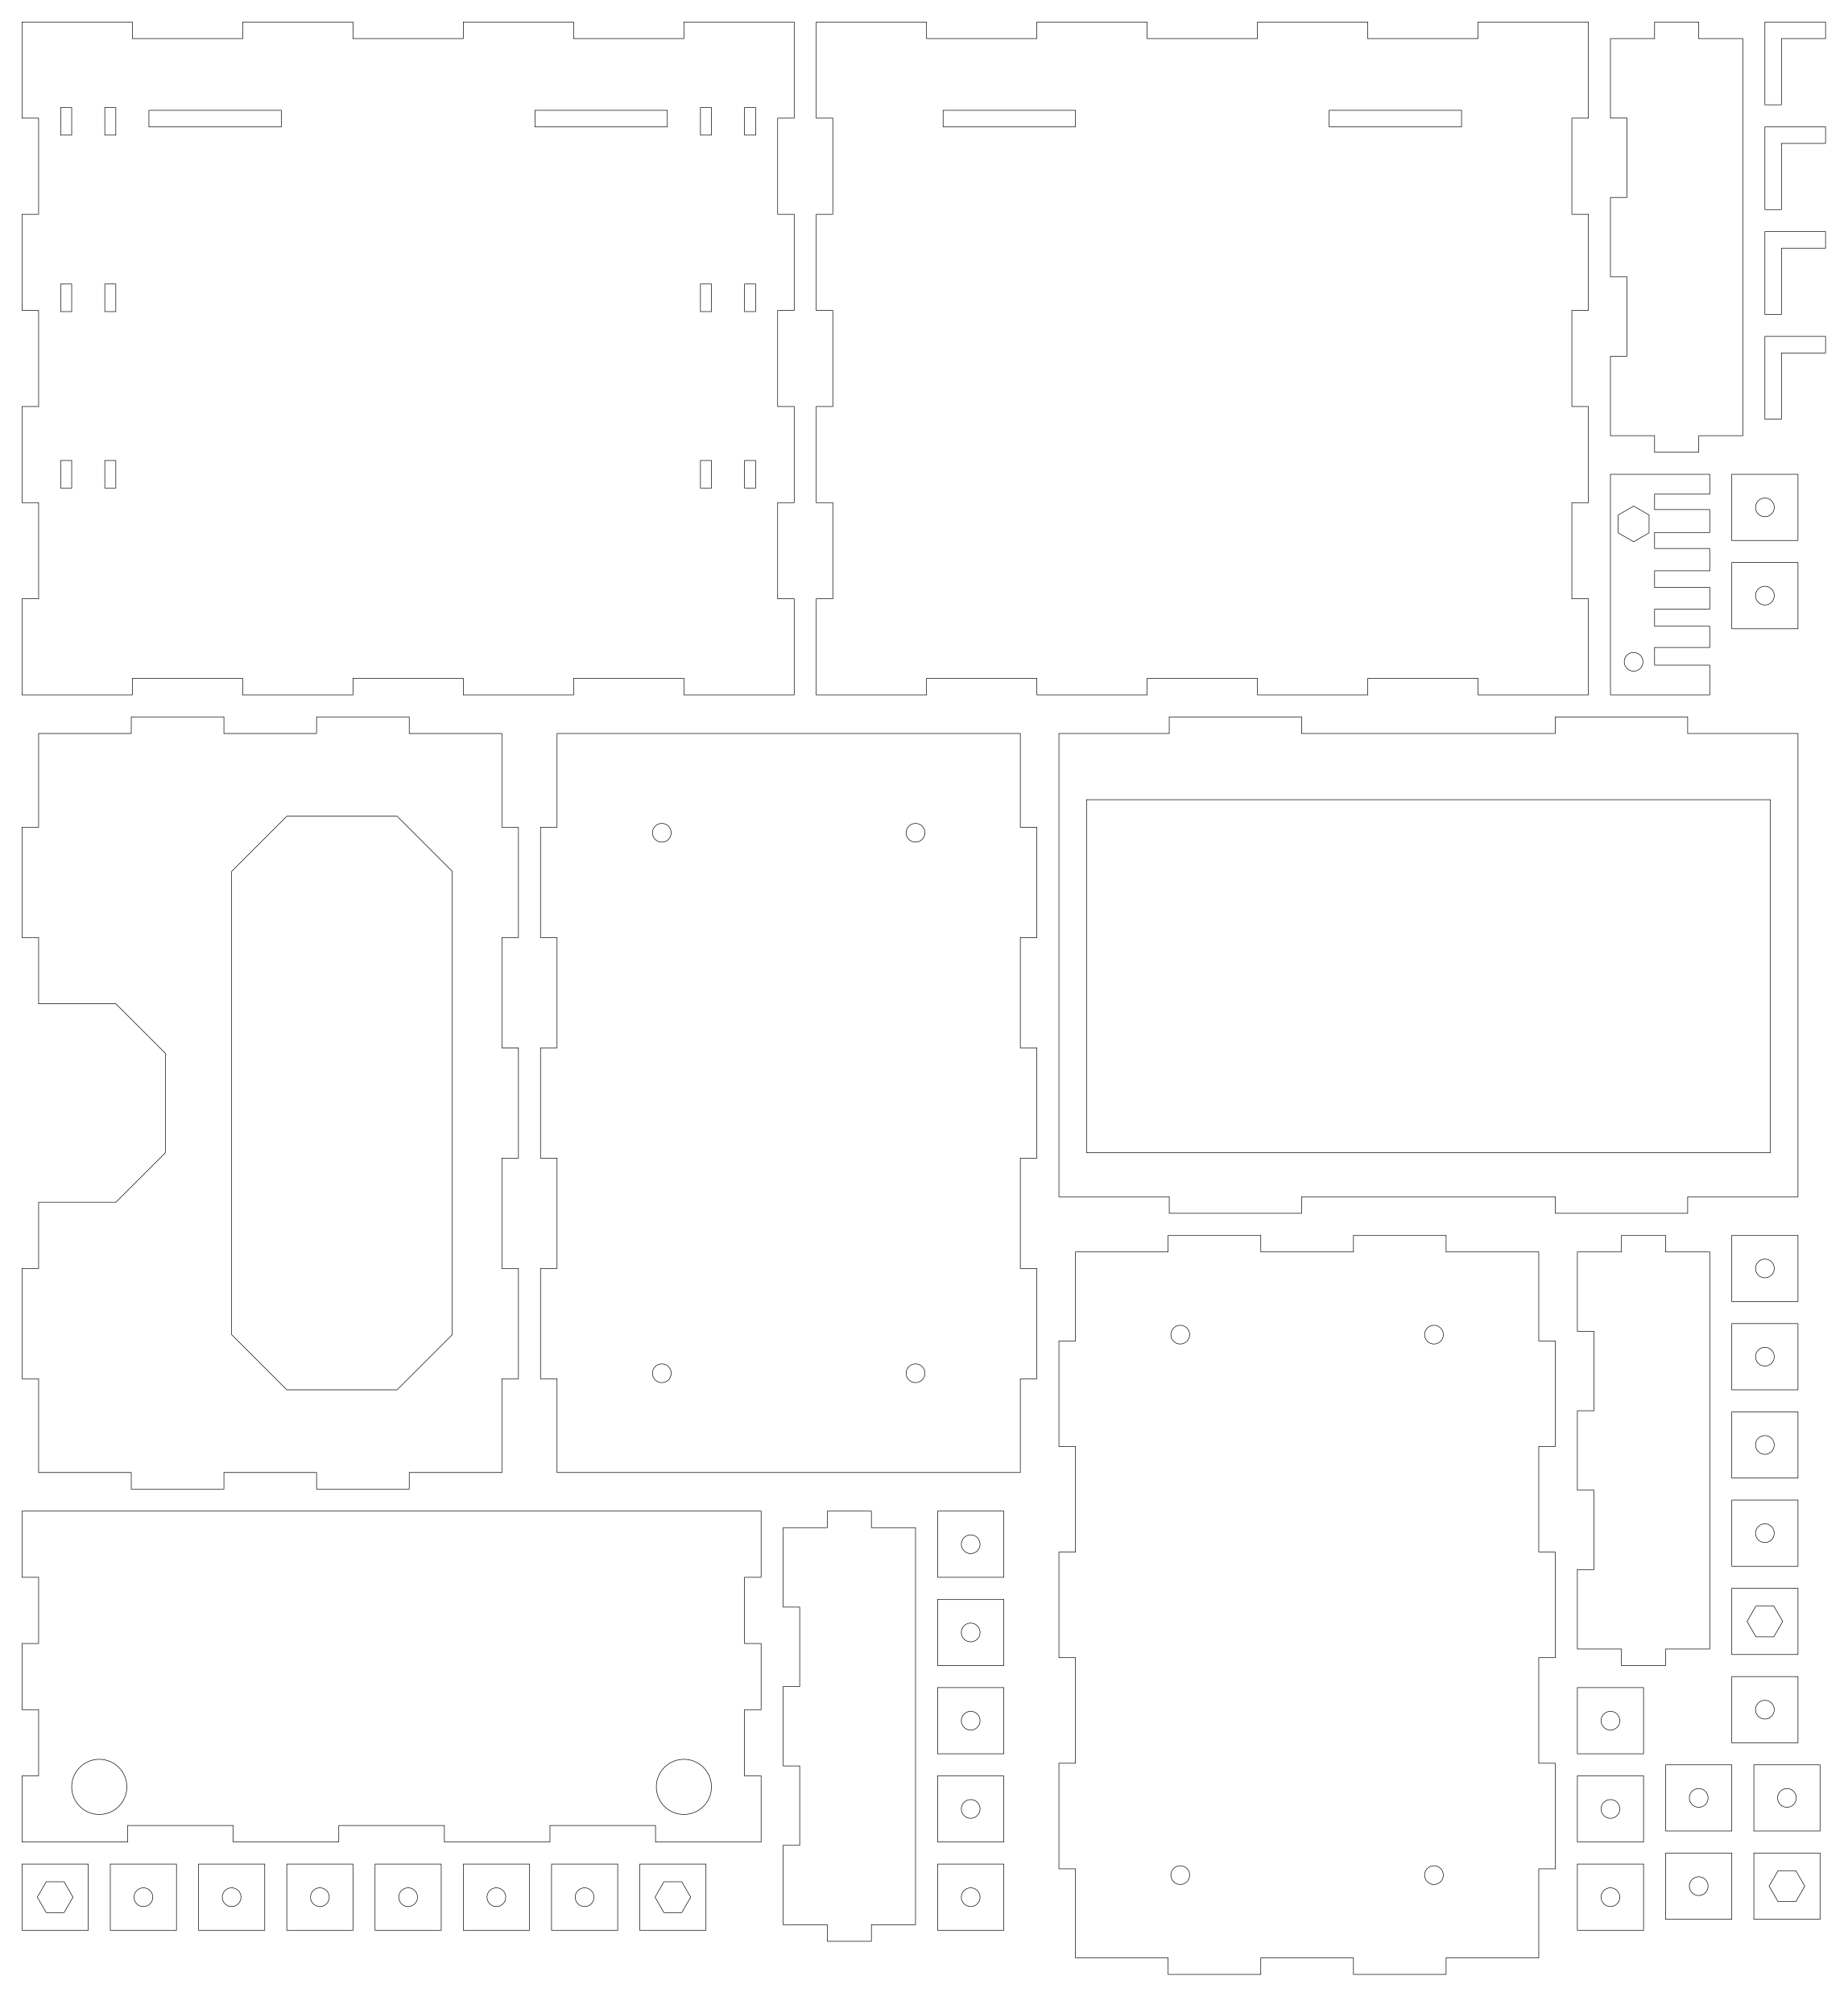
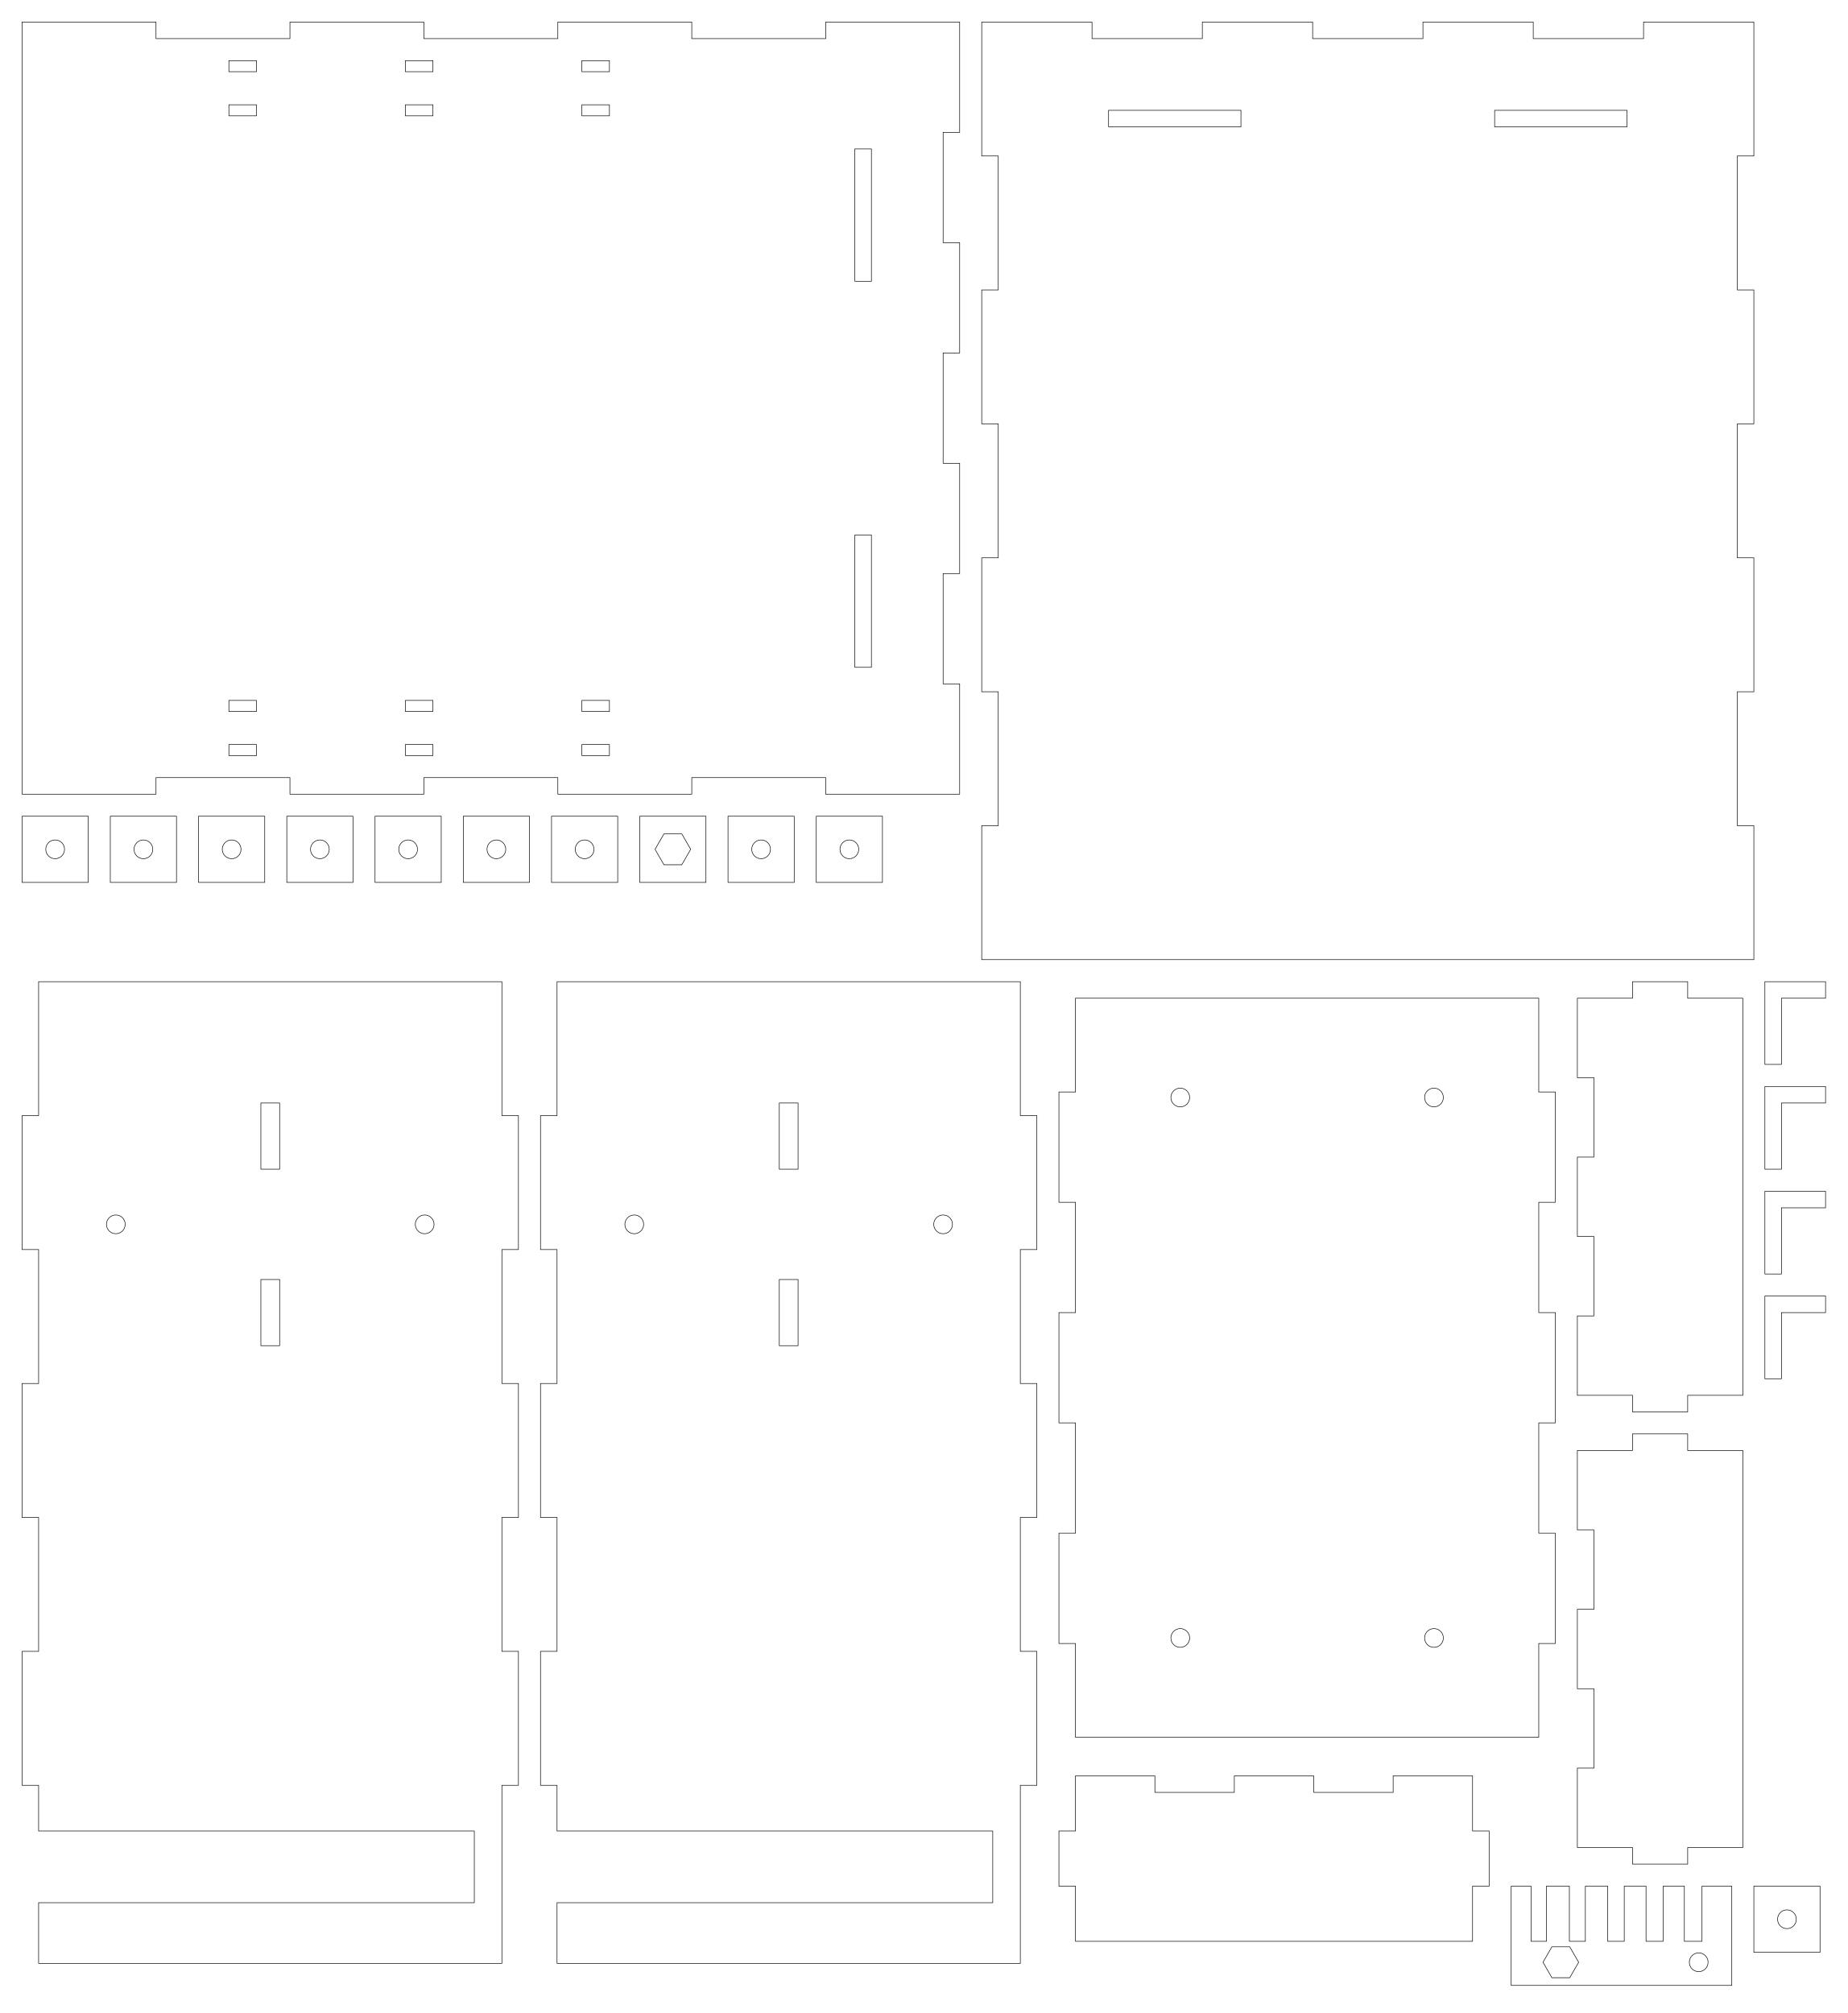
<svg xmlns="http://www.w3.org/2000/svg" width="335mm" height="365mm" viewBox="0 0 335 365">
-   <path d="M4,126 L24,126 L24,123 L44,123 L44,126 L64,126 L64,123 L84,123 L84,126 L104,126 L104,123 L124,123 L124,126 L144,126 L144,108.571 L141,108.571 L141,91.143 L144,91.143 L144,73.714 L141,73.714 L141,56.286 L144,56.286 L144,38.857 L141,38.857 L141,21.429 L144,21.429 L144,4 L124,4 L124,7 L104,7 L104,4 L84,4 L84,7 L64,7 L64,4 L44,4 L44,7 L24,7 L24,4 L4,4 L4,21.429 L7,21.429 L7,38.857 L4,38.857 L4,56.286 L7,56.286 L7,73.714 L4,73.714 L4,91.143 L7,91.143 L7,108.571 L4,108.571 Z" fill="none" stroke="#000000" stroke-width="0.1" />
-   <path d="M27,23 L51,23 L51,20 L27,20 Z" fill="none" stroke="#000000" stroke-width="0.1" />
-   <path d="M97,23 L121,23 L121,20 L97,20 Z" fill="none" stroke="#000000" stroke-width="0.1" />
-   <path d="M11,88.5 L13,88.5 L13,83.5 L11,83.5 Z" fill="none" stroke="#000000" stroke-width="0.1" />
-   <path d="M19,88.5 L21,88.5 L21,83.5 L19,83.5 Z" fill="none" stroke="#000000" stroke-width="0.1" />
-   <path d="M11,56.5 L13,56.5 L13,51.5 L11,51.5 Z" fill="none" stroke="#000000" stroke-width="0.1" />
-   <path d="M19,56.5 L21,56.5 L21,51.5 L19,51.5 Z" fill="none" stroke="#000000" stroke-width="0.1" />
-   <path d="M11,24.5 L13,24.5 L13,19.5 L11,19.5 Z" fill="none" stroke="#000000" stroke-width="0.1" />
-   <path d="M19,24.5 L21,24.5 L21,19.5 L19,19.5 Z" fill="none" stroke="#000000" stroke-width="0.1" />
-   <path d="M127,88.5 L129,88.5 L129,83.5 L127,83.5 Z" fill="none" stroke="#000000" stroke-width="0.1" />
-   <path d="M135,88.5 L137,88.5 L137,83.5 L135,83.5 Z" fill="none" stroke="#000000" stroke-width="0.1" />
-   <path d="M127,56.5 L129,56.5 L129,51.5 L127,51.5 Z" fill="none" stroke="#000000" stroke-width="0.1" />
-   <path d="M135,56.5 L137,56.5 L137,51.5 L135,51.5 Z" fill="none" stroke="#000000" stroke-width="0.1" />
-   <path d="M127,24.5 L129,24.5 L129,19.5 L127,19.5 Z" fill="none" stroke="#000000" stroke-width="0.1" />
-   <path d="M135,24.5 L137,24.5 L137,19.5 L135,19.5 Z" fill="none" stroke="#000000" stroke-width="0.1" />
-   <path d="M148,126 L168,126 L168,123 L188,123 L188,126 L208,126 L208,123 L228,123 L228,126 L248,126 L248,123 L268,123 L268,126 L288,126 L288,108.571 L285,108.571 L285,91.143 L288,91.143 L288,73.714 L285,73.714 L285,56.286 L288,56.286 L288,38.857 L285,38.857 L285,21.429 L288,21.429 L288,4 L268,4 L268,7 L248,7 L248,4 L228,4 L228,7 L208,7 L208,4 L188,4 L188,7 L168,7 L168,4 L148,4 L148,21.429 L151,21.429 L151,38.857 L148,38.857 L148,56.286 L151,56.286 L151,73.714 L148,73.714 L148,91.143 L151,91.143 L151,108.571 L148,108.571 Z" fill="none" stroke="#000000" stroke-width="0.1" />
-   <path d="M171,23 L195,23 L195,20 L171,20 Z" fill="none" stroke="#000000" stroke-width="0.1" />
-   <path d="M241,23 L265,23 L265,20 L241,20 Z" fill="none" stroke="#000000" stroke-width="0.1" />
-   <path d="M7,133 L7,150 L4,150 L4,170 L7,170 L7,182 L21,182 L30,191 L30,209 L21,218 L7,218 L7,230 L4,230 L4,250 L7,250 L7,267 L23.8,267 L23.8,270 L40.6,270 L40.6,267 L57.4,267 L57.4,270 L74.2,270 L74.2,267 L91,267 L91,250 L94,250 L94,230 L91,230 L91,210 L94,210 L94,190 L91,190 L91,170 L94,170 L94,150 L91,150 L91,133 L74.2,133 L74.2,130 L57.4,130 L57.4,133 L40.6,133 L40.6,130 L23.8,130 L23.8,133 Z" fill="none" stroke="#000000" stroke-width="0.1" />
-   <path d="M42,158 L42,242 L52,252 L72,252 L82,242 L82,158 L72,148 L52,148 Z" fill="none" stroke="#000000" stroke-width="0.1" />
-   <path d="M101,133 L101,150 L98,150 L98,170 L101,170 L101,190 L98,190 L98,210 L101,210 L101,230 L98,230 L98,250 L101,250 L101,267 L185,267 L185,250 L188,250 L188,230 L185,230 L185,210 L188,210 L188,190 L185,190 L185,170 L188,170 L188,150 L185,150 L185,133 Z" fill="none" stroke="#000000" stroke-width="0.1" />
-   <circle cx="120" cy="151" r="1.7" fill="none" stroke="#000000" stroke-width="0.1" />
-   <circle cx="166" cy="151" r="1.7" fill="none" stroke="#000000" stroke-width="0.1" />
-   <circle cx="120" cy="249" r="1.7" fill="none" stroke="#000000" stroke-width="0.1" />
-   <circle cx="166" cy="249" r="1.7" fill="none" stroke="#000000" stroke-width="0.1" />
-   <path d="M192,217 L212,217 L212,220 L236,220 L236,217 L282,217 L282,220 L306,220 L306,217 L326,217 L326,133 L306,133 L306,130 L282,130 L282,133 L236,133 L236,130 L212,130 L212,133 L192,133 Z" fill="none" stroke="#000000" stroke-width="0.1" />
-   <path d="M197,209 L321,209 L321,145 L197,145 Z" fill="none" stroke="#000000" stroke-width="0.1" />
-   <path d="M195,227 L195,243.143 L192,243.143 L192,262.286 L195,262.286 L195,281.429 L192,281.429 L192,300.571 L195,300.571 L195,319.714 L192,319.714 L192,338.857 L195,338.857 L195,355 L211.8,355 L211.8,358 L228.6,358 L228.6,355 L245.4,355 L245.4,358 L262.2,358 L262.2,355 L279,355 L279,338.857 L282,338.857 L282,319.714 L279,319.714 L279,300.571 L282,300.571 L282,281.429 L279,281.429 L279,262.286 L282,262.286 L282,243.143 L279,243.143 L279,227 L262.2,227 L262.2,224 L245.4,224 L245.4,227 L228.6,227 L228.6,224 L211.8,224 L211.8,227 Z" fill="none" stroke="#000000" stroke-width="0.1" />
-   <circle cx="214" cy="242" r="1.7" fill="none" stroke="#000000" stroke-width="0.1" />
-   <circle cx="260" cy="242" r="1.7" fill="none" stroke="#000000" stroke-width="0.1" />
-   <circle cx="214" cy="340" r="1.7" fill="none" stroke="#000000" stroke-width="0.1" />
-   <circle cx="260" cy="340" r="1.7" fill="none" stroke="#000000" stroke-width="0.1" />
-   <path d="M4,334 L23.143,334 L23.143,331 L42.286,331 L42.286,334 L61.429,334 L61.429,331 L80.571,331 L80.571,334 L99.714,334 L99.714,331 L118.857,331 L118.857,334 L138,334 L138,322 L135,322 L135,310 L138,310 L138,298 L135,298 L135,286 L138,286 L138,274 L4,274 L4,286 L7,286 L7,298 L4,298 L4,310 L7,310 L7,322 L4,322 Z" fill="none" stroke="#000000" stroke-width="0.1" />
-   <circle cx="18" cy="324" r="5" fill="none" stroke="#000000" stroke-width="0.1" />
-   <circle cx="124" cy="324" r="5" fill="none" stroke="#000000" stroke-width="0.1" />
-   <path d="M145,349 L150,349 L150,352 L158,352 L158,349 L166,349 L166,277 L158,277 L158,274 L150,274 L150,277 L145,277 L142,277 L142,291.4 L145,291.4 L145,305.8 L142,305.8 L142,320.2 L145,320.2 L145,334.6 L142,334.6 L142,349 Z" fill="none" stroke="#000000" stroke-width="0.1" />
-   <path d="M295,79 L300,79 L300,82 L308,82 L308,79 L316,79 L316,7 L308,7 L308,4 L300,4 L300,7 L295,7 L292,7 L292,21.4 L295,21.4 L295,35.8 L292,35.8 L292,50.2 L295,50.2 L295,64.6 L292,64.6 L292,79 Z" fill="none" stroke="#000000" stroke-width="0.1" />
-   <path d="M289,299 L294,299 L294,302 L302,302 L302,299 L310,299 L310,227 L302,227 L302,224 L294,224 L294,227 L289,227 L286,227 L286,241.4 L289,241.4 L289,255.8 L286,255.8 L286,270.2 L289,270.2 L289,284.6 L286,284.6 L286,299 Z" fill="none" stroke="#000000" stroke-width="0.1" />
-   <path d="M292,86 L292,126 L310,126 L310,120.6 L300,120.6 L300,117.4 L310,117.4 L310,113.55 L300,113.55 L300,110.45 L310,110.45 L310,106.5 L300,106.5 L300,103.5 L310,103.5 L310,99.45 L300,99.45 L300,96.55 L310,96.55 L310,92.4 L300,92.4 L300,89.6 L310,89.6 L310,86 Z" fill="none" stroke="#000000" stroke-width="0.1" />
-   <path d="M296.2,98.233 L299,96.617 L299,93.383 L296.2,91.767 L293.4,93.383 L293.4,96.617 Z" fill="none" stroke="#000000" stroke-width="0.1" />
-   <circle cx="296.2" cy="120" r="1.7" fill="none" stroke="#000000" stroke-width="0.1" />
-   <path d="M320,4 L320,19 L323,19 L323,7 L331,7 L331,4 Z" fill="none" stroke="#000000" stroke-width="0.1" />
-   <path d="M320,23 L320,38 L323,38 L323,26 L331,26 L331,23 Z" fill="none" stroke="#000000" stroke-width="0.1" />
-   <path d="M320,42 L320,57 L323,57 L323,45 L331,45 L331,42 Z" fill="none" stroke="#000000" stroke-width="0.1" />
-   <path d="M320,61 L320,76 L323,76 L323,64 L331,64 L331,61 Z" fill="none" stroke="#000000" stroke-width="0.1" />
-   <path d="M314,98 L326,98 L326,86 L314,86 Z" fill="none" stroke="#000000" stroke-width="0.1" />
-   <circle cx="320" cy="92" r="1.7" fill="none" stroke="#000000" stroke-width="0.1" />
-   <path d="M314,114 L326,114 L326,102 L314,102 Z" fill="none" stroke="#000000" stroke-width="0.1" />
-   <circle cx="320" cy="108" r="1.7" fill="none" stroke="#000000" stroke-width="0.1" />
-   <path d="M314,236 L326,236 L326,224 L314,224 Z" fill="none" stroke="#000000" stroke-width="0.1" />
-   <circle cx="320" cy="230" r="1.7" fill="none" stroke="#000000" stroke-width="0.1" />
-   <path d="M314,252 L326,252 L326,240 L314,240 Z" fill="none" stroke="#000000" stroke-width="0.1" />
-   <circle cx="320" cy="246" r="1.7" fill="none" stroke="#000000" stroke-width="0.1" />
-   <path d="M314,268 L326,268 L326,256 L314,256 Z" fill="none" stroke="#000000" stroke-width="0.1" />
-   <circle cx="320" cy="262" r="1.7" fill="none" stroke="#000000" stroke-width="0.1" />
-   <path d="M314,284 L326,284 L326,272 L314,272 Z" fill="none" stroke="#000000" stroke-width="0.1" />
-   <circle cx="320" cy="278" r="1.7" fill="none" stroke="#000000" stroke-width="0.1" />
-   <path d="M314,300 L326,300 L326,288 L314,288 Z" fill="none" stroke="#000000" stroke-width="0.1" />
-   <path d="M323.233,294 L321.617,291.2 L318.383,291.2 L316.767,294 L318.383,296.8 L321.617,296.8 Z" fill="none" stroke="#000000" stroke-width="0.1" />
-   <path d="M314,316 L326,316 L326,304 L314,304 Z" fill="none" stroke="#000000" stroke-width="0.1" />
-   <circle cx="320" cy="310" r="1.7" fill="none" stroke="#000000" stroke-width="0.1" />
-   <path d="M170,286 L182,286 L182,274 L170,274 Z" fill="none" stroke="#000000" stroke-width="0.1" />
-   <circle cx="176" cy="280" r="1.7" fill="none" stroke="#000000" stroke-width="0.1" />
-   <path d="M170,302 L182,302 L182,290 L170,290 Z" fill="none" stroke="#000000" stroke-width="0.1" />
-   <circle cx="176" cy="296" r="1.7" fill="none" stroke="#000000" stroke-width="0.1" />
-   <path d="M170,318 L182,318 L182,306 L170,306 Z" fill="none" stroke="#000000" stroke-width="0.1" />
-   <circle cx="176" cy="312" r="1.7" fill="none" stroke="#000000" stroke-width="0.1" />
-   <path d="M170,334 L182,334 L182,322 L170,322 Z" fill="none" stroke="#000000" stroke-width="0.1" />
-   <circle cx="176" cy="328" r="1.7" fill="none" stroke="#000000" stroke-width="0.1" />
-   <path d="M170,350 L182,350 L182,338 L170,338 Z" fill="none" stroke="#000000" stroke-width="0.1" />
-   <circle cx="176" cy="344" r="1.7" fill="none" stroke="#000000" stroke-width="0.1" />
-   <path d="M4,350 L16,350 L16,338 L4,338 Z" fill="none" stroke="#000000" stroke-width="0.1" />
-   <path d="M13.233,344 L11.617,341.2 L8.383,341.2 L6.767,344 L8.383,346.8 L11.617,346.8 Z" fill="none" stroke="#000000" stroke-width="0.1" />
-   <path d="M20,350 L32,350 L32,338 L20,338 Z" fill="none" stroke="#000000" stroke-width="0.1" />
-   <circle cx="26" cy="344" r="1.7" fill="none" stroke="#000000" stroke-width="0.1" />
-   <path d="M36,350 L48,350 L48,338 L36,338 Z" fill="none" stroke="#000000" stroke-width="0.1" />
-   <circle cx="42" cy="344" r="1.7" fill="none" stroke="#000000" stroke-width="0.1" />
-   <path d="M52,350 L64,350 L64,338 L52,338 Z" fill="none" stroke="#000000" stroke-width="0.1" />
-   <circle cx="58" cy="344" r="1.7" fill="none" stroke="#000000" stroke-width="0.1" />
-   <path d="M68,350 L80,350 L80,338 L68,338 Z" fill="none" stroke="#000000" stroke-width="0.1" />
-   <circle cx="74" cy="344" r="1.7" fill="none" stroke="#000000" stroke-width="0.1" />
-   <path d="M84,350 L96,350 L96,338 L84,338 Z" fill="none" stroke="#000000" stroke-width="0.1" />
-   <circle cx="90" cy="344" r="1.7" fill="none" stroke="#000000" stroke-width="0.1" />
-   <path d="M100,350 L112,350 L112,338 L100,338 Z" fill="none" stroke="#000000" stroke-width="0.1" />
-   <circle cx="106" cy="344" r="1.7" fill="none" stroke="#000000" stroke-width="0.1" />
-   <path d="M116,350 L128,350 L128,338 L116,338 Z" fill="none" stroke="#000000" stroke-width="0.1" />
-   <path d="M125.233,344 L123.617,341.2 L120.383,341.2 L118.767,344 L120.383,346.8 L123.617,346.8 Z" fill="none" stroke="#000000" stroke-width="0.1" />
-   <path d="M286,318 L298,318 L298,306 L286,306 Z" fill="none" stroke="#000000" stroke-width="0.1" />
-   <circle cx="292" cy="312" r="1.7" fill="none" stroke="#000000" stroke-width="0.1" />
-   <path d="M302,332 L314,332 L314,320 L302,320 Z" fill="none" stroke="#000000" stroke-width="0.1" />
-   <circle cx="308" cy="326" r="1.7" fill="none" stroke="#000000" stroke-width="0.1" />
-   <path d="M286,334 L298,334 L298,322 L286,322 Z" fill="none" stroke="#000000" stroke-width="0.1" />
-   <circle cx="292" cy="328" r="1.7" fill="none" stroke="#000000" stroke-width="0.1" />
-   <path d="M318,332 L330,332 L330,320 L318,320 Z" fill="none" stroke="#000000" stroke-width="0.1" />
-   <circle cx="324" cy="326" r="1.7" fill="none" stroke="#000000" stroke-width="0.1" />
-   <path d="M286,350 L298,350 L298,338 L286,338 Z" fill="none" stroke="#000000" stroke-width="0.1" />
-   <circle cx="292" cy="344" r="1.7" fill="none" stroke="#000000" stroke-width="0.1" />
-   <path d="M302,348 L314,348 L314,336 L302,336 Z" fill="none" stroke="#000000" stroke-width="0.1" />
-   <circle cx="308" cy="342" r="1.7" fill="none" stroke="#000000" stroke-width="0.1" />
-   <path d="M318,348 L330,348 L330,336 L318,336 Z" fill="none" stroke="#000000" stroke-width="0.1" />
-   <path d="M327.233,342 L325.617,339.2 L322.383,339.2 L320.767,342 L322.383,344.8 L325.617,344.8 Z" fill="none" stroke="#000000" stroke-width="0.1" />
+   <path d="M4,4 L4,144 L28.286,144 L28.286,141 L52.571,141 L52.571,144 L76.857,144 L76.857,141 L101.143,141 L101.143,144 L125.429,144 L125.429,141 L149.714,141 L149.714,144 L174,144 L174,124 L171,124 L171,104 L174,104 L174,84 L171,84 L171,64 L174,64 L174,44 L171,44 L171,24 L174,24 L174,4 L149.714,4 L149.714,7 L125.429,7 L125.429,4 L101.143,4 L101.143,7 L76.857,7 L76.857,4 L52.571,4 L52.571,7 L28.286,7 L28.286,4 Z" fill="none" stroke="#000000" stroke-width="0.1" />
+   <path d="M155,27 L155,51 L158,51 L158,27 Z" fill="none" stroke="#000000" stroke-width="0.1" />
+   <path d="M155,97 L155,121 L158,121 L158,97 Z" fill="none" stroke="#000000" stroke-width="0.1" />
+   <path d="M41.5,11 L41.5,13 L46.5,13 L46.5,11 Z" fill="none" stroke="#000000" stroke-width="0.1" />
+   <path d="M41.5,19 L41.5,21 L46.5,21 L46.5,19 Z" fill="none" stroke="#000000" stroke-width="0.1" />
+   <path d="M73.5,11 L73.5,13 L78.5,13 L78.5,11 Z" fill="none" stroke="#000000" stroke-width="0.1" />
+   <path d="M73.5,19 L73.5,21 L78.5,21 L78.5,19 Z" fill="none" stroke="#000000" stroke-width="0.1" />
+   <path d="M105.5,11 L105.5,13 L110.5,13 L110.5,11 Z" fill="none" stroke="#000000" stroke-width="0.1" />
+   <path d="M105.5,19 L105.5,21 L110.5,21 L110.5,19 Z" fill="none" stroke="#000000" stroke-width="0.1" />
+   <path d="M41.5,127 L41.5,129 L46.5,129 L46.5,127 Z" fill="none" stroke="#000000" stroke-width="0.1" />
+   <path d="M41.5,135 L41.5,137 L46.5,137 L46.5,135 Z" fill="none" stroke="#000000" stroke-width="0.1" />
+   <path d="M73.5,127 L73.5,129 L78.5,129 L78.5,127 Z" fill="none" stroke="#000000" stroke-width="0.1" />
+   <path d="M73.5,135 L73.5,137 L78.5,137 L78.5,135 Z" fill="none" stroke="#000000" stroke-width="0.1" />
+   <path d="M105.5,127 L105.5,129 L110.5,129 L110.5,127 Z" fill="none" stroke="#000000" stroke-width="0.1" />
+   <path d="M105.5,135 L105.5,137 L110.5,137 L110.5,135 Z" fill="none" stroke="#000000" stroke-width="0.1" />
+   <path d="M178,174 L318,174 L318,149.714 L315,149.714 L315,125.429 L318,125.429 L318,101.143 L315,101.143 L315,76.857 L318,76.857 L318,52.571 L315,52.571 L315,28.286 L318,28.286 L318,4 L298,4 L298,7 L278,7 L278,4 L258,4 L258,7 L238,7 L238,4 L218,4 L218,7 L198,7 L198,4 L178,4 L178,28.286 L181,28.286 L181,52.571 L178,52.571 L178,76.857 L181,76.857 L181,101.143 L178,101.143 L178,125.429 L181,125.429 L181,149.714 L178,149.714 Z" fill="none" stroke="#000000" stroke-width="0.1" />
+   <path d="M201,23 L225,23 L225,20 L201,20 Z" fill="none" stroke="#000000" stroke-width="0.1" />
+   <path d="M271,23 L295,23 L295,20 L271,20 Z" fill="none" stroke="#000000" stroke-width="0.1" />
+   <path d="M7,178 L7,202.286 L4,202.286 L4,226.571 L7,226.571 L7,250.857 L4,250.857 L4,275.143 L7,275.143 L7,299.429 L4,299.429 L4,323.714 L7,323.714 L7,332 L86,332 L86,345 L7,345 L7,356 L91,356 L91,323.714 L94,323.714 L94,299.429 L91,299.429 L91,275.143 L94,275.143 L94,250.857 L91,250.857 L91,226.571 L94,226.571 L94,202.286 L91,202.286 L91,178 Z" fill="none" stroke="#000000" stroke-width="0.1" />
+   <path d="M47.3,200 L47.3,212 L50.7,212 L50.7,200 Z" fill="none" stroke="#000000" stroke-width="0.1" />
+   <path d="M47.3,232 L47.3,244 L50.7,244 L50.7,232 Z" fill="none" stroke="#000000" stroke-width="0.1" />
+   <circle cx="21" cy="222" r="1.7" fill="none" stroke="#000000" stroke-width="0.1" />
+   <circle cx="77" cy="222" r="1.7" fill="none" stroke="#000000" stroke-width="0.1" />
+   <path d="M101,178 L101,202.286 L98,202.286 L98,226.571 L101,226.571 L101,250.857 L98,250.857 L98,275.143 L101,275.143 L101,299.429 L98,299.429 L98,323.714 L101,323.714 L101,332 L180,332 L180,345 L101,345 L101,356 L185,356 L185,323.714 L188,323.714 L188,299.429 L185,299.429 L185,275.143 L188,275.143 L188,250.857 L185,250.857 L185,226.571 L188,226.571 L188,202.286 L185,202.286 L185,178 Z" fill="none" stroke="#000000" stroke-width="0.1" />
+   <path d="M141.3,200 L141.3,212 L144.7,212 L144.7,200 Z" fill="none" stroke="#000000" stroke-width="0.1" />
+   <path d="M141.3,232 L141.3,244 L144.7,244 L144.7,232 Z" fill="none" stroke="#000000" stroke-width="0.1" />
+   <circle cx="115" cy="222" r="1.7" fill="none" stroke="#000000" stroke-width="0.1" />
+   <circle cx="171" cy="222" r="1.7" fill="none" stroke="#000000" stroke-width="0.1" />
+   <path d="M195,181 L195,198 L192,198 L192,218 L195,218 L195,238 L192,238 L192,258 L195,258 L195,278 L192,278 L192,298 L195,298 L195,315 L279,315 L279,298 L282,298 L282,278 L279,278 L279,258 L282,258 L282,238 L279,238 L279,218 L282,218 L282,198 L279,198 L279,181 Z" fill="none" stroke="#000000" stroke-width="0.1" />
+   <circle cx="214" cy="199" r="1.7" fill="none" stroke="#000000" stroke-width="0.1" />
+   <circle cx="260" cy="199" r="1.7" fill="none" stroke="#000000" stroke-width="0.1" />
+   <circle cx="214" cy="297" r="1.7" fill="none" stroke="#000000" stroke-width="0.1" />
+   <circle cx="260" cy="297" r="1.7" fill="none" stroke="#000000" stroke-width="0.1" />
+   <path d="M195,325 L195,332 L192,332 L192,342 L195,342 L195,352 L267,352 L267,342 L270,342 L270,332 L267,332 L267,325 L267,322 L252.6,322 L252.6,325 L238.2,325 L238.2,322 L223.8,322 L223.8,325 L209.4,325 L209.4,322 L195,322 Z" fill="none" stroke="#000000" stroke-width="0.1" />
+   <path d="M289,253 L296,253 L296,256 L306,256 L306,253 L316,253 L316,181 L306,181 L306,178 L296,178 L296,181 L289,181 L286,181 L286,195.4 L289,195.4 L289,209.8 L286,209.8 L286,224.2 L289,224.2 L289,238.6 L286,238.6 L286,253 Z" fill="none" stroke="#000000" stroke-width="0.1" />
+   <path d="M289,335 L296,335 L296,338 L306,338 L306,335 L316,335 L316,263 L306,263 L306,260 L296,260 L296,263 L289,263 L286,263 L286,277.4 L289,277.4 L289,291.8 L286,291.8 L286,306.2 L289,306.2 L289,320.6 L286,320.6 L286,335 Z" fill="none" stroke="#000000" stroke-width="0.1" />
+   <path d="M274,360 L314,360 L314,342 L308.6,342 L308.6,352 L305.4,352 L305.4,342 L301.55,342 L301.55,352 L298.45,352 L298.45,342 L294.5,342 L294.5,352 L291.5,352 L291.5,342 L287.45,342 L287.45,352 L284.55,352 L284.55,342 L280.4,342 L280.4,352 L277.6,352 L277.6,342 L274,342 Z" fill="none" stroke="#000000" stroke-width="0.1" />
+   <path d="M286.233,355.8 L284.617,353 L281.383,353 L279.767,355.8 L281.383,358.6 L284.617,358.6 Z" fill="none" stroke="#000000" stroke-width="0.1" />
+   <circle cx="308" cy="355.8" r="1.7" fill="none" stroke="#000000" stroke-width="0.1" />
+   <path d="M320,178 L320,193 L323,193 L323,181 L331,181 L331,178 Z" fill="none" stroke="#000000" stroke-width="0.1" />
+   <path d="M320,197 L320,212 L323,212 L323,200 L331,200 L331,197 Z" fill="none" stroke="#000000" stroke-width="0.1" />
+   <path d="M320,216 L320,231 L323,231 L323,219 L331,219 L331,216 Z" fill="none" stroke="#000000" stroke-width="0.1" />
+   <path d="M320,235 L320,250 L323,250 L323,238 L331,238 L331,235 Z" fill="none" stroke="#000000" stroke-width="0.1" />
+   <path d="M318,354 L330,354 L330,342 L318,342 Z" fill="none" stroke="#000000" stroke-width="0.1" />
+   <circle cx="324" cy="348" r="1.7" fill="none" stroke="#000000" stroke-width="0.1" />
+   <path d="M4,160 L16,160 L16,148 L4,148 Z" fill="none" stroke="#000000" stroke-width="0.1" />
+   <circle cx="10" cy="154" r="1.7" fill="none" stroke="#000000" stroke-width="0.1" />
+   <path d="M20,160 L32,160 L32,148 L20,148 Z" fill="none" stroke="#000000" stroke-width="0.1" />
+   <circle cx="26" cy="154" r="1.7" fill="none" stroke="#000000" stroke-width="0.1" />
+   <path d="M36,160 L48,160 L48,148 L36,148 Z" fill="none" stroke="#000000" stroke-width="0.1" />
+   <circle cx="42" cy="154" r="1.7" fill="none" stroke="#000000" stroke-width="0.1" />
+   <path d="M52,160 L64,160 L64,148 L52,148 Z" fill="none" stroke="#000000" stroke-width="0.1" />
+   <circle cx="58" cy="154" r="1.7" fill="none" stroke="#000000" stroke-width="0.1" />
+   <path d="M68,160 L80,160 L80,148 L68,148 Z" fill="none" stroke="#000000" stroke-width="0.1" />
+   <circle cx="74" cy="154" r="1.7" fill="none" stroke="#000000" stroke-width="0.1" />
+   <path d="M84,160 L96,160 L96,148 L84,148 Z" fill="none" stroke="#000000" stroke-width="0.1" />
+   <circle cx="90" cy="154" r="1.7" fill="none" stroke="#000000" stroke-width="0.1" />
+   <path d="M100,160 L112,160 L112,148 L100,148 Z" fill="none" stroke="#000000" stroke-width="0.1" />
+   <circle cx="106" cy="154" r="1.7" fill="none" stroke="#000000" stroke-width="0.1" />
+   <path d="M116,160 L128,160 L128,148 L116,148 Z" fill="none" stroke="#000000" stroke-width="0.1" />
+   <path d="M125.233,154 L123.617,151.2 L120.383,151.2 L118.767,154 L120.383,156.8 L123.617,156.8 Z" fill="none" stroke="#000000" stroke-width="0.1" />
+   <path d="M132,160 L144,160 L144,148 L132,148 Z" fill="none" stroke="#000000" stroke-width="0.1" />
+   <circle cx="138" cy="154" r="1.7" fill="none" stroke="#000000" stroke-width="0.1" />
+   <path d="M148,160 L160,160 L160,148 L148,148 Z" fill="none" stroke="#000000" stroke-width="0.1" />
+   <circle cx="154" cy="154" r="1.7" fill="none" stroke="#000000" stroke-width="0.1" />
</svg>
